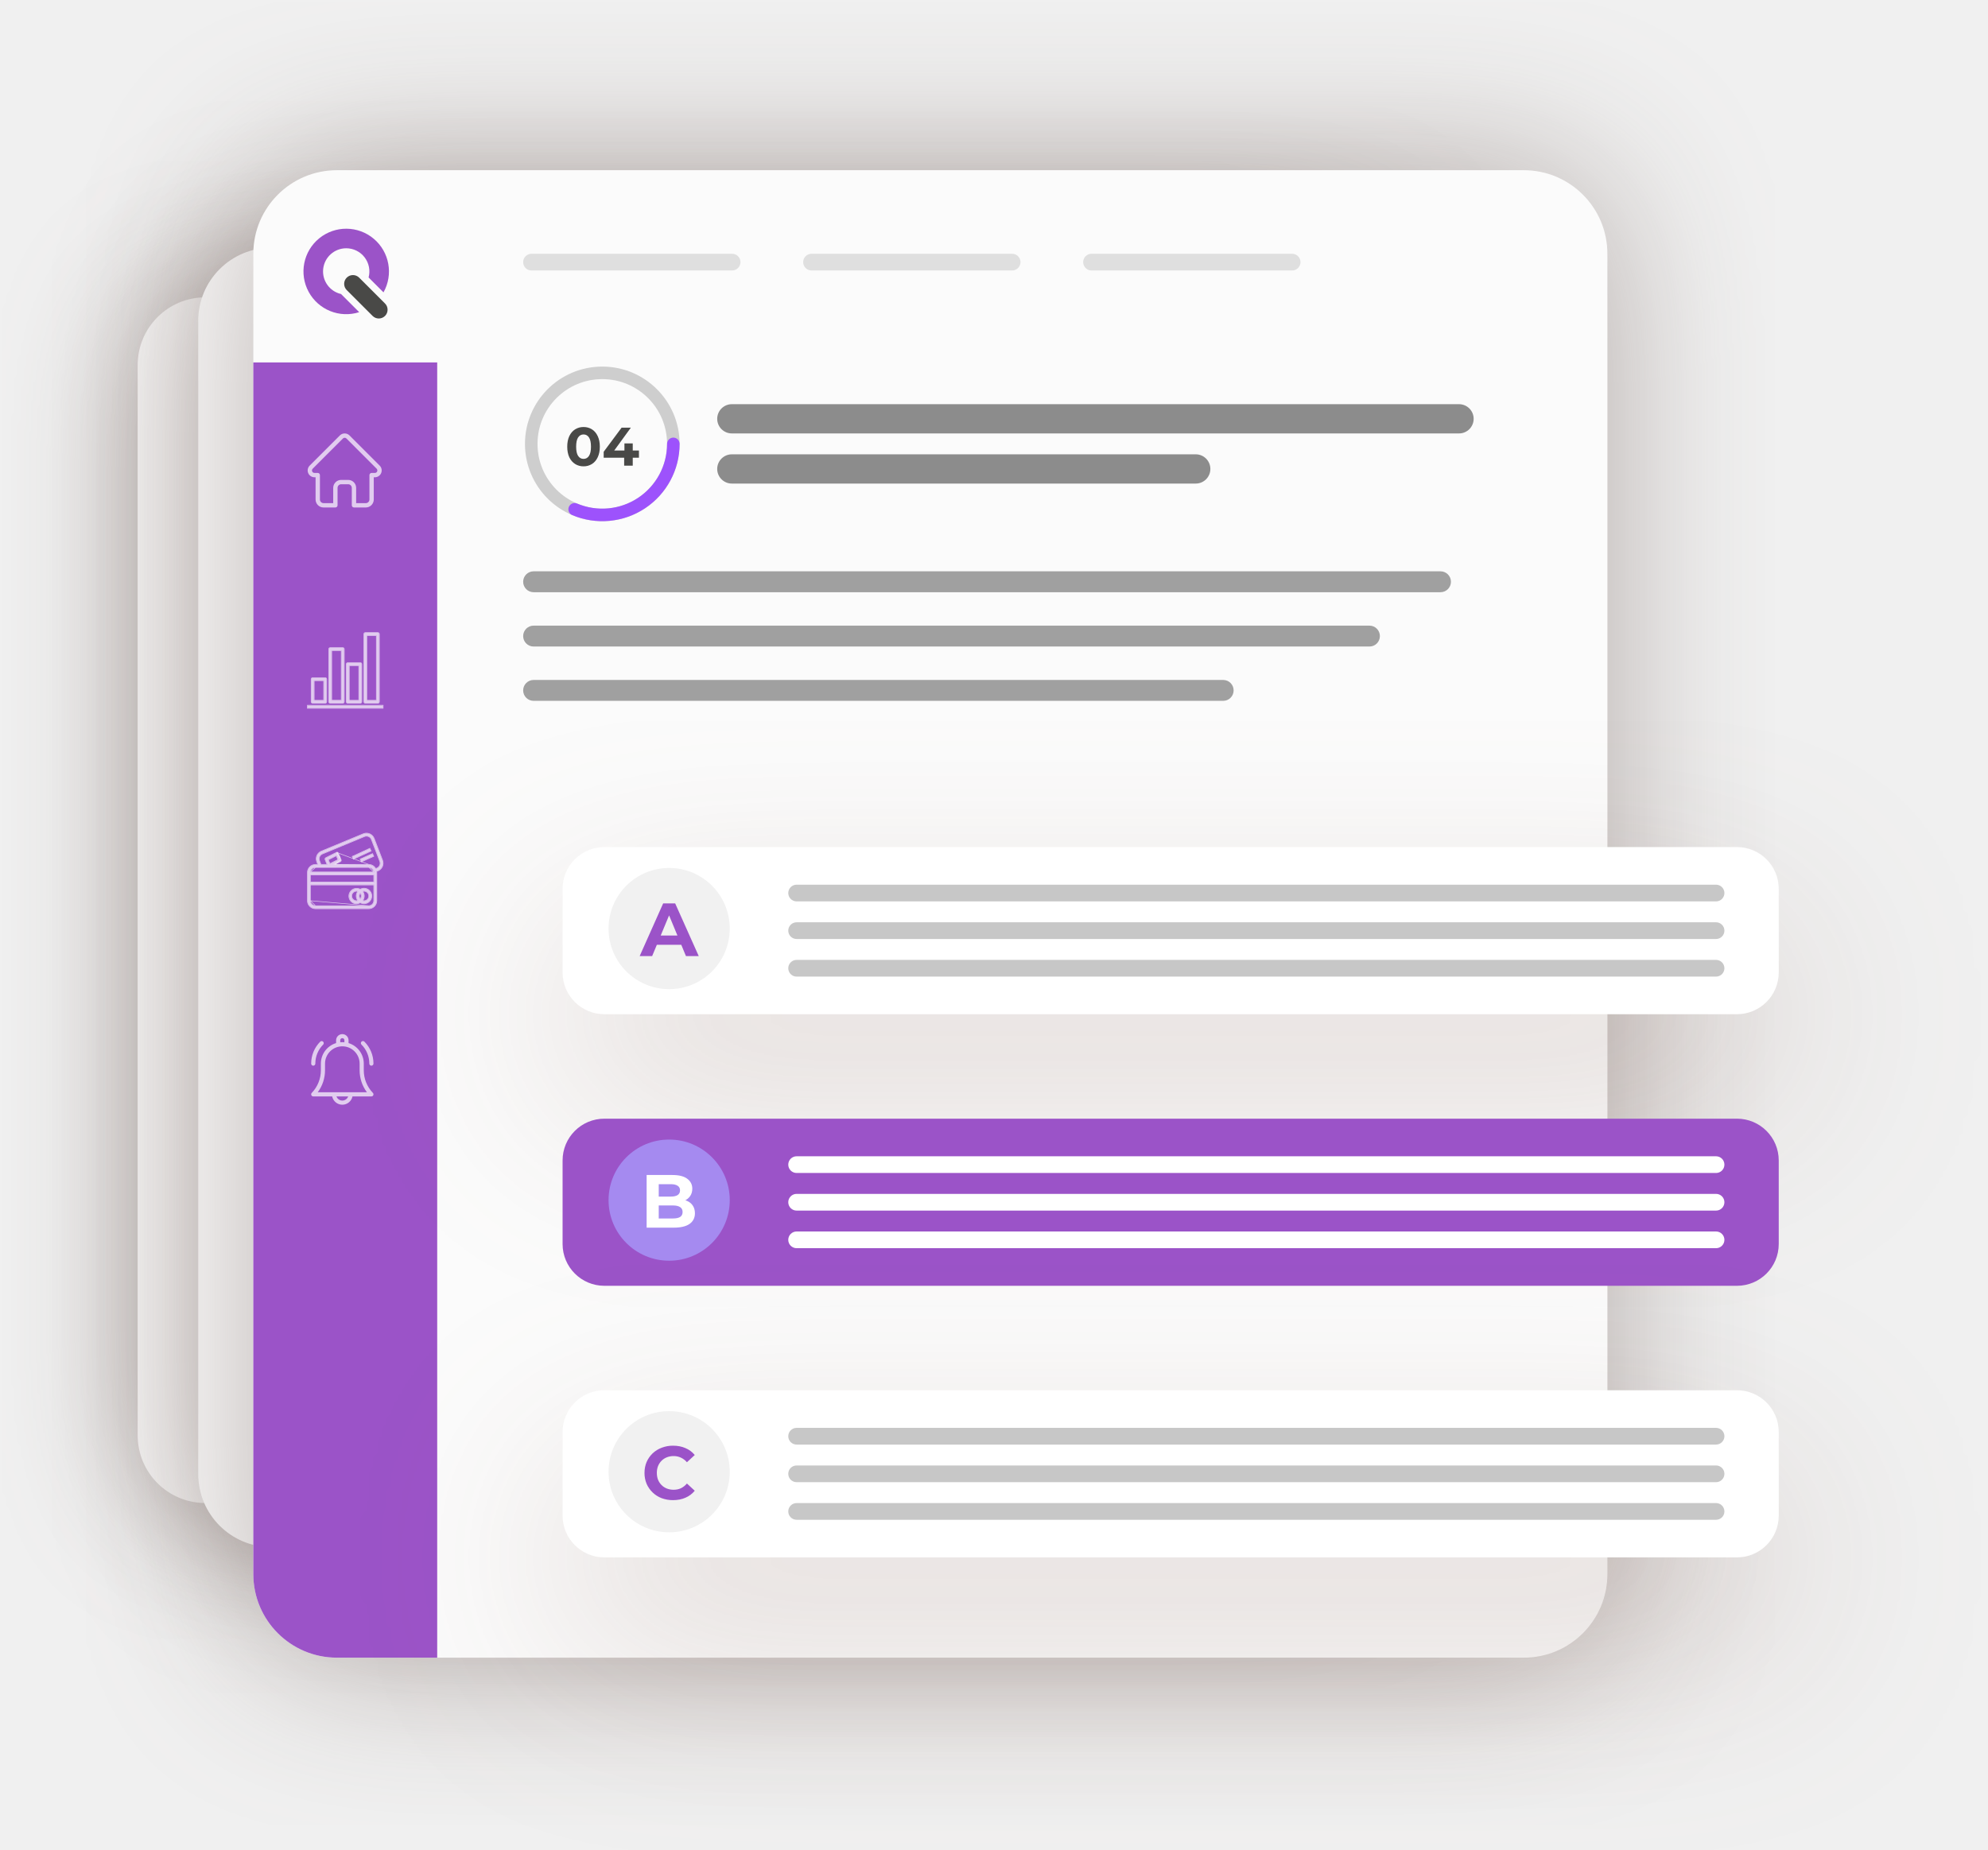
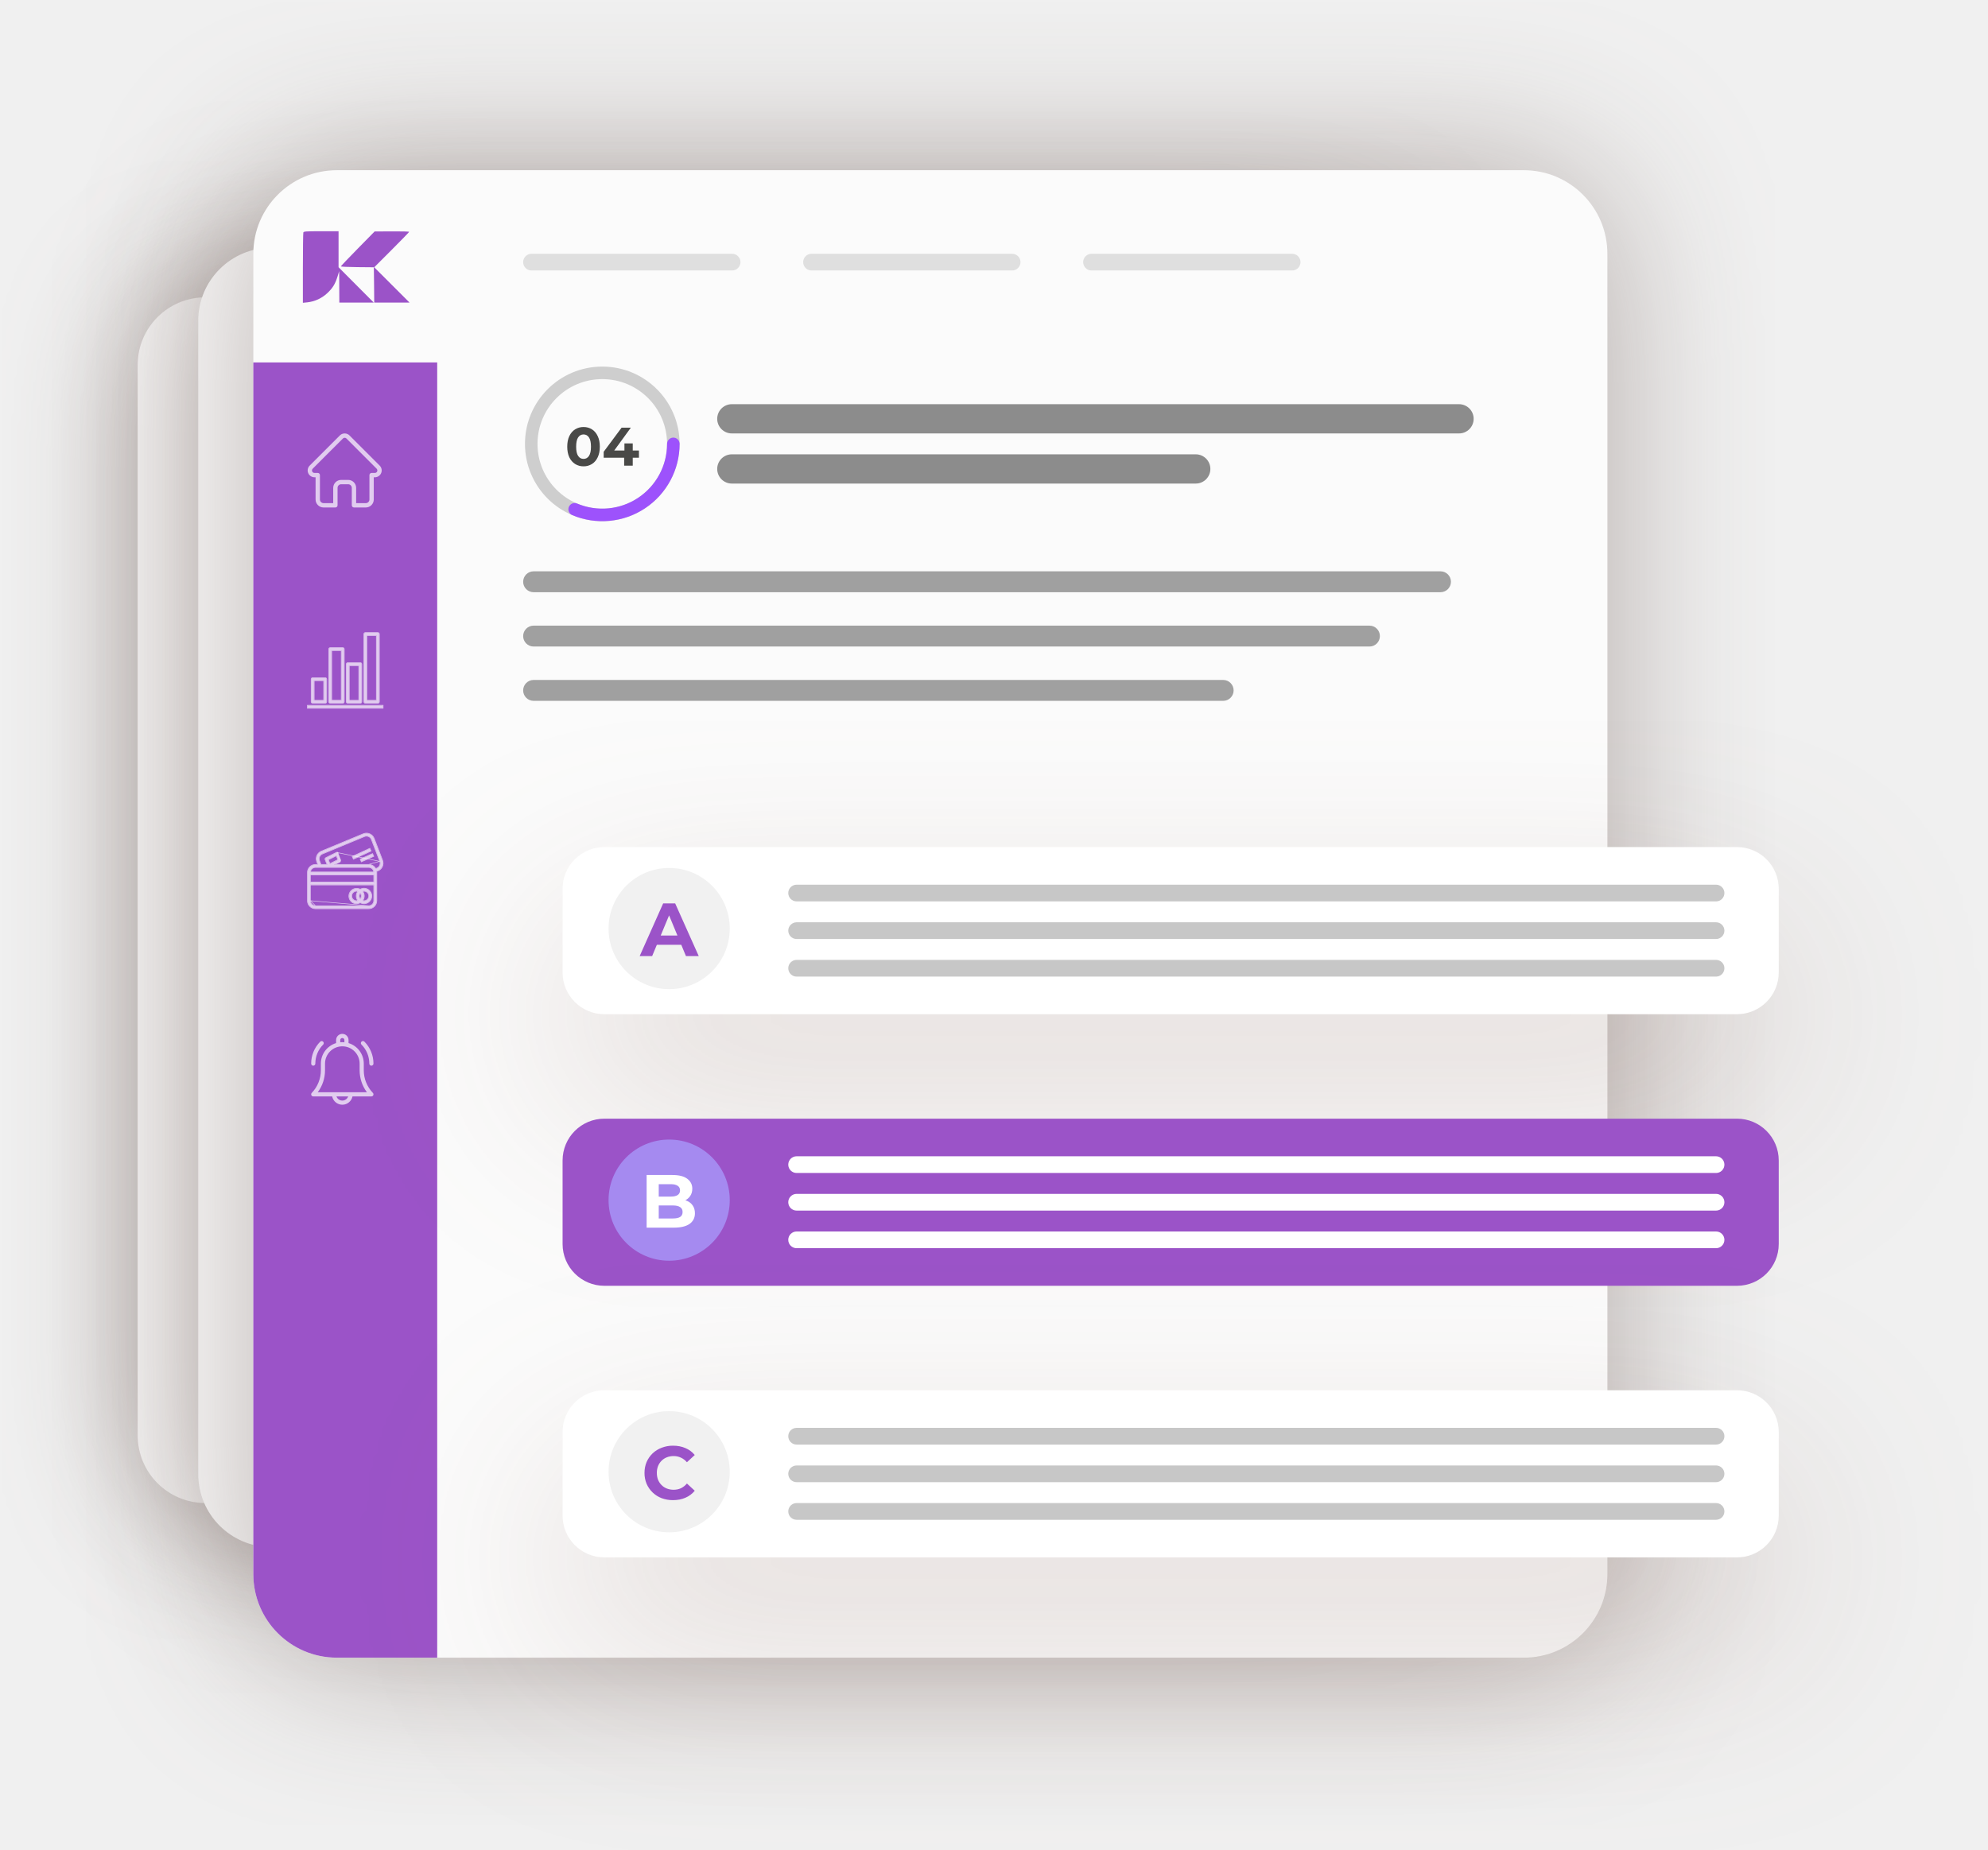
<svg xmlns="http://www.w3.org/2000/svg" width="361" height="336" fill="none">
  <g filter="url(#a)">
-     <path d="M25 66.302C25 59.507 30.508 54 37.303 54h174.708c6.795 0 12.304 5.508 12.304 12.303v194.394c0 6.795-5.509 12.303-12.304 12.303H37.303C30.508 273 25 267.492 25 260.697V66.302Z" fill="#FBFBFB" />
+     <path d="M25 66.302C25 59.507 30.508 54 37.303 54h174.708c6.795 0 12.304 5.508 12.304 12.303v194.394c0 6.795-5.509 12.303-12.304 12.303H37.303c-6.795 0-12.303-5.508-12.303-12.303V66.302Z" fill="#FBFBFB" />
  </g>
  <g filter="url(#b)">
-     <path d="M36 58.257C36 50.935 41.936 45 49.258 45h188.27c7.323 0 13.259 5.936 13.259 13.258v209.484c0 7.322-5.936 13.258-13.259 13.258H49.258C41.936 281 36 275.064 36 267.742V58.257Z" fill="#FBFBFB" />
+     <path d="M36 58.257C36 50.935 41.936 45 49.258 45h188.27c7.323 0 13.259 5.936 13.259 13.258v209.484c0 7.322-5.936 13.258-13.259 13.258H49.258c-7.322 0-13.258-5.936-13.258-13.258V58.257Z" fill="#FBFBFB" />
  </g>
  <g filter="url(#c)">
    <path d="M46 46.092c0-8.383 6.795-15.178 15.178-15.178h215.529c8.382 0 15.178 6.795 15.178 15.178v239.814c0 8.382-6.796 15.178-15.178 15.178H61.178c-8.383 0-15.178-6.796-15.178-15.178V46.092Z" fill="#FBFBFB" />
  </g>
  <circle cx="109.369" cy="80.623" r="12.901" stroke="#CECECE" stroke-width="2.277" />
  <path d="M122.27 80.623a12.9 12.9 0 0 1-17.921 11.885" stroke="#9D52FC" stroke-width="2.277" stroke-linecap="round" stroke-linejoin="round" />
  <path d="M46 65.823h33.392v235.261H61.178c-8.383 0-15.178-6.796-15.178-15.179V65.823Z" fill="#9B53C8" />
-   <path d="m68.952 84.575-.001-.001-5.486-5.486a1.23 1.23 0 0 0-.875-.362 1.23 1.23 0 0 0-.876.362l-5.483 5.483-.005.006a1.24 1.24 0 0 0 .862 2.11h.218v4.038c0 .799.65 1.449 1.45 1.449h2.146a.394.394 0 0 0 .394-.394v-3.165a.66.66 0 0 1 .66-.661h1.267a.66.66 0 0 1 .66.66v3.166c0 .217.177.394.395.394h2.146a1.45 1.45 0 0 0 1.449-1.45v-4.036h.203a1.24 1.24 0 0 0 .876-2.113Zm-.558 1.193a.448.448 0 0 1-.318.132h-.597a.394.394 0 0 0-.394.394v4.43a.662.662 0 0 1-.661.662h-1.752v-2.771a1.45 1.45 0 0 0-1.45-1.45h-1.265c-.8 0-1.45.65-1.45 1.45v2.77h-1.752a.662.662 0 0 1-.66-.66v-4.431a.394.394 0 0 0-.395-.394h-.605a.45.45 0 0 1-.31-.768v-.001l5.487-5.486a.447.447 0 0 1 .636 0l5.484 5.485.003.002a.451.451 0 0 1-.001.636Zm1.131 42.378h-13.66v.455h13.66v-.455Z" fill="#fff" fill-opacity=".7" />
-   <path d="M69.576 128.146v-.05h-13.76v.555h13.759v-.505Z" stroke="#fff" stroke-opacity=".7" stroke-width=".1" />
+   <path d="m68.952 84.575-.001-.001-5.486-5.486a1.23 1.23 0 0 0-.875-.362c-.331 0-.642.128-.876.362l-5.483 5.483-.005.006a1.24 1.24 0 0 0 .862 2.11h.218v4.038c0 .799.65 1.449 1.45 1.449h2.146a.394.394 0 0 0 .394-.394v-3.165c0-.365.296-.661.66-.661h1.267c.364 0 .66.296.66.66v3.166c0 .217.177.394.395.394h2.146c.799 0 1.449-.65 1.449-1.45v-4.036h.203a1.24 1.24 0 0 0 .876-2.113Zm-.558 1.193a.448.448 0 0 1-.318.132h-.597a.394.394 0 0 0-.394.394v4.43a.662.662 0 0 1-.661.662h-1.752v-2.771a1.45 1.45 0 0 0-1.45-1.45h-1.265c-.8 0-1.45.65-1.45 1.45v2.77h-1.752a.662.662 0 0 1-.66-.66v-4.431a.394.394 0 0 0-.395-.394h-.605a.45.45 0 0 1-.31-.768v-.001l5.487-5.486a.447.447 0 0 1 .636 0l5.484 5.485.003.002a.451.451 0 0 1-.001.636ZM69.525 128.146h-13.66v.455h13.66v-.455Z" fill="#fff" fill-opacity=".7" />
+   <path d="M55.865 128.096h-.05v.555H69.575v-.555h-13.71Z" stroke="#fff" stroke-opacity=".7" stroke-width=".1" />
  <path d="M56.776 127.69h2.277a.228.228 0 0 0 .228-.228v-4.098a.228.228 0 0 0-.228-.228h-2.277a.228.228 0 0 0-.228.228v4.098c0 .126.102.228.228.228Zm.228-4.098h1.821v3.643h-1.821v-3.643Z" fill="#fff" fill-opacity=".7" />
  <path d="M56.776 127.74h2.277a.278.278 0 0 0 .278-.278v-4.098a.278.278 0 0 0-.278-.278h-2.277a.278.278 0 0 0-.278.278v4.098c0 .154.125.278.278.278Zm.278-4.098h1.721v3.543h-1.721v-3.543Z" stroke="#fff" stroke-opacity=".7" stroke-width=".1" />
-   <path d="M63.151 127.69h2.277a.228.228 0 0 0 .228-.228v-6.83a.228.228 0 0 0-.228-.227h-2.277a.228.228 0 0 0-.227.227v6.83c0 .126.102.228.227.228Zm.228-6.83H65.2v6.375h-1.82v-6.375Z" fill="#fff" fill-opacity=".7" />
-   <path d="M63.151 127.74h2.277a.278.278 0 0 0 .278-.278v-6.83a.277.277 0 0 0-.278-.277h-2.277a.277.277 0 0 0-.277.277v6.83c0 .154.124.278.277.278Zm.278-6.83h1.721v6.275h-1.72v-6.275Z" stroke="#fff" stroke-opacity=".7" stroke-width=".1" />
+   <path d="M63.151 127.69h2.277a.228.228 0 0 0 .228-.228v-6.83a.228.228 0 0 0-.228-.227h-2.277a.228.228 0 0 0-.227.227v6.83c0 .126.102.228.227.228Zm.228-6.83H65.2v6.375H63.38v-6.375Z" fill="#fff" fill-opacity=".7" />
+   <path d="M63.151 127.74h2.277a.278.278 0 0 0 .278-.278v-6.83a.277.277 0 0 0-.278-.277h-2.277a.277.277 0 0 0-.277.277v6.83c0 .154.124.278.277.278Zm.278-6.83h1.721v6.275H63.43v-6.275Z" stroke="#fff" stroke-opacity=".7" stroke-width=".1" />
  <path d="M59.963 127.69h2.277a.228.228 0 0 0 .227-.228V117.9a.228.228 0 0 0-.227-.228h-2.277a.228.228 0 0 0-.228.228v9.562c0 .126.102.228.228.228Zm.228-9.562h1.821v9.106h-1.821v-9.106Z" fill="#fff" fill-opacity=".7" />
  <path d="M59.963 127.74h2.277a.278.278 0 0 0 .277-.278V117.9a.278.278 0 0 0-.277-.278h-2.277a.278.278 0 0 0-.278.278v9.562c0 .153.125.278.278.278Zm.278-9.562h1.721v9.006h-1.721v-9.006Z" stroke="#fff" stroke-opacity=".7" stroke-width=".1" />
  <path d="M66.338 127.69h2.277a.228.228 0 0 0 .228-.228v-12.294a.228.228 0 0 0-.228-.228h-2.277a.228.228 0 0 0-.228.228v12.294c0 .126.102.228.228.228Zm.228-12.294h1.821v11.839h-1.821v-11.839Z" fill="#fff" fill-opacity=".7" />
  <path d="M66.338 127.74h2.277a.278.278 0 0 0 .278-.278v-12.294a.278.278 0 0 0-.278-.278h-2.277a.278.278 0 0 0-.278.278v12.294c0 .154.125.278.278.278Zm.278-12.294h1.721v11.739h-1.721v-11.739Z" stroke="#fff" stroke-opacity=".7" stroke-width=".1" />
-   <path d="M66.059 194.389v-1.203a3.904 3.904 0 0 0-2.766-3.729v-.545a1.132 1.132 0 0 0-2.262 0v.545a3.904 3.904 0 0 0-2.765 3.729v1.203a5.922 5.922 0 0 1-1.655 4.117.377.377 0 0 0 .272.638h3.432a1.889 1.889 0 0 0 1.847 1.508 1.89 1.89 0 0 0 1.848-1.508h3.431a.377.377 0 0 0 .272-.638 5.922 5.922 0 0 1-1.654-4.117Zm-4.274-5.477a.378.378 0 0 1 .754 0v.396a3.92 3.92 0 0 0-.754 0v-.396Zm.377 10.986c-.492 0-.91-.315-1.066-.754h2.133a1.133 1.133 0 0 1-1.067.754Zm-4.466-1.508a6.666 6.666 0 0 0 1.324-4.001v-1.203a3.145 3.145 0 0 1 3.142-3.142 3.145 3.145 0 0 1 3.142 3.142v1.203c0 1.457.466 2.85 1.325 4.001h-8.933Zm9.368-5.204a.377.377 0 0 0 .754 0 5.621 5.621 0 0 0-1.656-4 .378.378 0 0 0-.534.534 4.87 4.87 0 0 1 1.436 3.466Zm-10.181.377a.377.377 0 0 0 .377-.377c0-1.309.51-2.54 1.436-3.466a.378.378 0 0 0-.533-.534 5.621 5.621 0 0 0-1.657 4c0 .208.169.377.377.377Zm12.548-37.294-1.526-3.968a1.455 1.455 0 0 0-1.882-.835l-.032.013-7.627 3.161a1.449 1.449 0 0 0-.805 1.854l.21.56h-.481a1.423 1.423 0 0 0-1.422 1.422v5.117a1.424 1.424 0 0 0 1.422 1.422h9.666a1.423 1.423 0 0 0 1.422-1.422v-5.117a1.39 1.39 0 0 0-.02-.231l.263-.106a1.461 1.461 0 0 0 .812-1.87Zm-12.143 1.24h9.666c.51.001.932.4.961.91H56.327c.03-.51.45-.909.96-.91Zm2.286-1.37 1.52-.76.313.781-1.52.76-.313-.781Zm8.347 7.454a.968.968 0 0 1-.967.967h-9.666a.968.968 0 0 1-.967-.967v-2.9h11.6v2.9Zm0-3.355h-11.6v-1.364h11.6v1.364Zm.528-2.52-.238.096a1.424 1.424 0 0 0-1.257-.76h-6.318l1.161-.581a.226.226 0 0 0 .11-.287l-.482-1.206a.228.228 0 0 0-.296-.127l-.017.008-1.929.965a.228.228 0 0 0-.11.288l.377.94h-1.196l-.269-.718a.996.996 0 0 1 .553-1.274l7.627-3.161a.999.999 0 0 1 1.315.564l1.526 3.968a1.003 1.003 0 0 1-.557 1.285Z" fill="#fff" fill-opacity=".7" />
-   <path d="M66.954 157.004c.531.001 1.02.287 1.28.747l.196-.079a.954.954 0 0 0 .53-1.221l-1.526-3.968-.01-.023a.95.95 0 0 0-1.24-.513l-.02-.046.02.046-7.627 3.161a.946.946 0 0 0-.525 1.21l.257.686h1.087l-.349-.872a.277.277 0 0 1 .134-.351l1.928-.965 5.865 2.188Zm0 0h-6.106m6.106 0-6.206.05.1-.05m1.105-.837a.277.277 0 0 1-.133.351m.133-.351-1.217.837h.112m1.105-.837-.482-1.206m.482 1.206-.843-1.36m.71 1.711-.023-.045.023.045Zm0 0-.972.486m.262-2.197a.277.277 0 0 1 .36.154m-.36-.154-.02.009.02-.009Zm.36.154-.045.019.046-.019Zm5.484 2.598h-9.666m9.666 0-9.666-.05v.05m9.666 0a.915.915 0 0 1 .907.81m-.907-.81v-.05l.907.86m-10.573-.81a.915.915 0 0 0-.907.81m.907-.81-.907.81m0 0h11.48m-11.48 0h11.48m-.907 6.141a.918.918 0 0 0 .917-.917v-2.85h-11.5v2.85m10.583.917-10.633-.917h.05m10.583.917h-9.666m9.666 0h-9.666m-.917-.917c0 .506.41.916.917.917m-.917-.917.917.917m12.19-8.259-1.526-3.968a1.506 1.506 0 0 0-1.947-.864l-.033.014-7.627 3.161a1.5 1.5 0 0 0-.833 1.918l.185.492h-.41a1.473 1.473 0 0 0-1.47 1.472v5.117c0 .812.658 1.471 1.47 1.472h9.667a1.474 1.474 0 0 0 1.472-1.472v-5.118c0-.066-.006-.132-.015-.198l.227-.092a1.511 1.511 0 0 0 .84-1.934Zm-9.565.6-.276-.688 1.43-.715.276.688-1.43.715Zm7.958 3.337h-11.5v-1.264h11.5v1.264Z" stroke="#fff" stroke-opacity=".7" stroke-width=".1" />
+   <path d="M66.059 194.389v-1.203a3.904 3.904 0 0 0-2.766-3.729v-.545c0-.623-.507-1.131-1.13-1.131-.625 0-1.132.508-1.132 1.131v.545a3.904 3.904 0 0 0-2.765 3.729v1.203a5.922 5.922 0 0 1-1.655 4.117.377.377 0 0 0 .272.638h3.432a1.889 1.889 0 0 0 1.847 1.508c.91 0 1.672-.649 1.848-1.508h3.431a.377.377 0 0 0 .272-.638 5.922 5.922 0 0 1-1.654-4.117Zm-4.274-5.477c0-.207.17-.377.377-.377.208 0 .377.17.377.377v.396a3.92 3.92 0 0 0-.754 0v-.396Zm.377 10.986c-.492 0-.91-.315-1.066-.754h2.133a1.133 1.133 0 0 1-1.067.754Zm-4.466-1.508a6.666 6.666 0 0 0 1.324-4.001v-1.203a3.145 3.145 0 0 1 3.142-3.142 3.145 3.145 0 0 1 3.142 3.142v1.203c0 1.457.466 2.85 1.325 4.001h-8.933ZM67.064 193.186a.377.377 0 0 0 .754 0 5.621 5.621 0 0 0-1.656-4 .378.378 0 0 0-.534.534 4.87 4.87 0 0 1 1.436 3.466ZM56.883 193.563a.377.377 0 0 0 .377-.377c0-1.309.51-2.54 1.436-3.466a.378.378 0 0 0-.533-.534 5.621 5.621 0 0 0-1.657 4c0 .208.169.377.377.377ZM69.431 156.269l-1.526-3.968a1.455 1.455 0 0 0-1.882-.835l-.032.013-7.627 3.161a1.449 1.449 0 0 0-.805 1.854l.21.56h-.481a1.423 1.423 0 0 0-1.422 1.422v5.117c.001.785.637 1.421 1.422 1.422h9.666a1.423 1.423 0 0 0 1.422-1.422v-5.117a1.39 1.39 0 0 0-.02-.231l.263-.106a1.461 1.461 0 0 0 .812-1.87Zm-12.143 1.24h9.666c.51.001.932.4.961.91H56.327c.03-.51.45-.909.96-.91Zm2.286-1.37 1.52-.76.313.781-1.52.76-.313-.781Zm8.347 7.454a.968.968 0 0 1-.967.967h-9.666a.968.968 0 0 1-.967-.967v-2.9h11.6v2.9Zm0-3.355h-11.6v-1.364h11.6v1.364Zm.528-2.52-.238.096a1.424 1.424 0 0 0-1.257-.76h-6.318l1.161-.581a.226.226 0 0 0 .11-.287l-.482-1.206a.228.228 0 0 0-.296-.127l-.017.008-1.929.965a.228.228 0 0 0-.11.288l.377.94h-1.196l-.269-.718a.996.996 0 0 1 .553-1.274l7.627-3.161a.999.999 0 0 1 1.315.564l1.526 3.968a1.003 1.003 0 0 1-.557 1.285Z" fill="#fff" fill-opacity=".7" />
+   <path d="M66.954 157.004c.531.001 1.02.287 1.28.747l.196-.079a.954.954 0 0 0 .53-1.221l-2.006.553Zm0 0h-6.106m6.106 0h-6.106m0 0 .972-.486-.023-.045-.95.531Zm.262-2.197a.277.277 0 0 1 .36.154l-.36-.154Zm0 0-.02.009.02-.009Zm5.844 9.703a.918.918 0 0 0 .917-.917v-2.85h-11.5v2.85m10.583.917-10.633-.917h.05m10.583.917h-9.666m9.666 0h-9.666m-.917-.917c0 .506.41.916.917.917m-.917-.917.917.917m12.19-8.259-1.526-3.968a1.506 1.506 0 0 0-1.947-.864l-.033.014-7.627 3.161a1.5 1.5 0 0 0-.833 1.918l.185.492h-.41a1.473 1.473 0 0 0-1.47 1.472v5.117c0 .812.658 1.471 1.47 1.472h9.667a1.474 1.474 0 0 0 1.472-1.472v-5.118c0-.066-.006-.132-.015-.198l.227-.092a1.511 1.511 0 0 0 .84-1.934Zm-2.044-3.768 1.526 3.968-7.87-1.635-1.93.965a.277.277 0 0 0-.133.351l.349.872h-1.087l-.257-.686a.946.946 0 0 1 .525-1.21l7.627-3.161-.02-.046.02.046a.95.95 0 0 1 1.24.513l.01.023Zm-10.146 5.076h9.666a.915.915 0 0 1 .907.81H56.38a.915.915 0 0 1 .907-.81Zm2.625-.708-.276-.688 1.43-.715.276.688-1.43.715Zm7.958 3.337h-11.5v-1.264h11.5v1.264Z" stroke="#fff" stroke-opacity=".7" stroke-width=".1" />
  <path d="M64.047 163.92c.424.246.947.246 1.37 0a1.365 1.365 0 1 0 0-2.36 1.365 1.365 0 0 0-1.37 2.36Zm1.751-2.034a.89.89 0 0 1 .302-.056.91.91 0 0 1 0 1.82.89.89 0 0 1-.302-.056 1.359 1.359 0 0 0 0-1.708Zm-.38.259a.893.893 0 0 1 0 1.191.893.893 0 0 1 0-1.191Zm-.683-.315c.104.001.206.02.302.056a1.358 1.358 0 0 0 0 1.708.891.891 0 0 1-.302.056.91.91 0 1 1 0-1.82Z" fill="#fff" fill-opacity=".7" />
  <path d="M66.1 161.325a1.416 1.416 0 0 0-.682.178 1.415 1.415 0 0 0-1.396 2.46c.43.251.961.256 1.396.015a1.415 1.415 0 1 0 .682-2.653Zm0 0v.05-.05Zm0 2.275a.856.856 0 0 1-.22-.031 1.41 1.41 0 0 0 0-1.657.857.857 0 0 1 .22-.032.86.86 0 0 1 0 1.72Zm-.682-.342a.843.843 0 0 1 0-1.035.843.843 0 0 1 0 1.035Zm-1.542-.518a.86.86 0 0 1 .86-.86.857.857 0 0 1 .219.032 1.41 1.41 0 0 0 0 1.657.86.86 0 0 1-1.079-.829Z" stroke="#fff" stroke-opacity=".7" stroke-width=".1" />
  <path d="m65.46 156.062.185.416 2.17-.965-.185-.415-2.17.964Z" fill="#fff" fill-opacity=".7" />
-   <path d="m65.44 156.017-.046.02.02.046.185.415.02.046.046-.02 2.17-.965.046-.02-.02-.046-.186-.416-.02-.045-.046.02-2.17.965Z" stroke="#fff" stroke-opacity=".7" stroke-width=".1" />
+   <path d="m65.6 156.498.02.046.045-.02 2.17-.965.046-.02-.02-.046-.186-.416-.02-.045-.046.02-2.17.965-.045.02.02.046.185.415Z" stroke="#fff" stroke-opacity=".7" stroke-width=".1" />
  <path d="m67.145 154.135-3.134 1.446.19.413 3.135-1.447-.19-.412Z" fill="#fff" fill-opacity=".7" />
-   <path d="m67.19 154.114-.02-.046-.046.021-3.134 1.447-.045.021.021.045.19.413.021.045.046-.021 3.134-1.446.045-.021-.02-.046-.191-.412Z" stroke="#fff" stroke-opacity=".7" stroke-width=".1" />
-   <path fill-rule="evenodd" clip-rule="evenodd" d="M69.639 53.101a7.762 7.762 0 1 0-4.412 3.598l-3.295-3.295a4.208 4.208 0 0 1 .937-8.31 4.207 4.207 0 0 1 4.063 5.3l2.707 2.707Z" fill="#9B53C8" />
-   <rect width="9.832" height="3.192" rx="1.596" transform="scale(-1 1) rotate(-45 32.382 113.884)" fill="#494947" />
+   <path d="m63.99 155.536-.045.021.021.045.19.413.021.045.046-.021 3.134-1.446.045-.021-.02-.046-.191-.412-.021-.046-.046.021-3.134 1.447Z" stroke="#fff" stroke-opacity=".7" stroke-width=".1" />
  <rect x="95" y="46.093" width="39.463" height="3.036" rx="1.518" fill="#DFDFDF" />
  <rect x="145.847" y="46.093" width="39.463" height="3.036" rx="1.518" fill="#DFDFDF" />
  <rect x="196.693" y="46.093" width="39.463" height="3.036" rx="1.518" fill="#DFDFDF" />
  <g filter="url(#d)">
    <rect x="102.159" y="153.856" width="220.841" height="30.356" rx="7.589" fill="#fff" />
  </g>
  <circle cx="121.511" cy="168.655" r="11.004" fill="#F1F1F1" />
  <path d="m116.159 173.651 4.262-9.562h2.185l4.276 9.562h-2.322l-3.497-8.442h.874l-3.511 8.442h-2.267Zm2.131-2.049.587-1.68h4.918l.601 1.68h-6.106Z" fill="#9B53C8" />
  <rect x="143.14" y="160.687" width="169.995" height="3.036" rx="1.518" fill="#C7C7C7" />
  <rect x="143.14" y="167.517" width="169.995" height="3.036" rx="1.518" fill="#C7C7C7" />
  <rect x="143.14" y="174.347" width="169.995" height="3.036" rx="1.518" fill="#C7C7C7" />
  <rect x="102.159" y="203.186" width="220.841" height="30.356" rx="7.589" fill="#9B53C8" />
  <circle cx="121.511" cy="217.984" r="11.004" fill="#A58AF0" />
  <path d="M117.422 222.98v-9.562h4.672c1.202 0 2.104.227 2.705.683.61.455.915 1.056.915 1.803 0 .501-.123.938-.369 1.311a2.435 2.435 0 0 1-1.011.847c-.428.201-.92.301-1.475.301l.259-.56c.601 0 1.134.1 1.599.3.464.191.824.478 1.079.861.264.382.396.851.396 1.407 0 .819-.323 1.461-.97 1.926-.646.455-1.598.683-2.855.683h-4.945Zm2.199-1.667h2.582c.574 0 1.006-.091 1.298-.273.3-.191.451-.492.451-.901 0-.401-.151-.697-.451-.888-.292-.201-.724-.301-1.298-.301h-2.746v-1.612h2.364c.537 0 .947-.091 1.229-.273.292-.191.437-.478.437-.861 0-.373-.145-.651-.437-.833-.282-.191-.692-.287-1.229-.287h-2.2v6.229Z" fill="#fff" />
  <rect x="143.14" y="210.016" width="169.995" height="3.036" rx="1.518" fill="#fff" />
  <rect x="143.14" y="216.846" width="169.995" height="3.036" rx="1.518" fill="#fff" />
  <rect x="143.14" y="223.676" width="169.995" height="3.036" rx="1.518" fill="#fff" />
  <g filter="url(#e)">
    <rect x="102.159" y="252.515" width="220.841" height="30.356" rx="7.589" fill="#fff" />
  </g>
  <circle cx="121.511" cy="267.313" r="11.004" fill="#F1F1F1" />
  <path d="M122.212 272.473a5.871 5.871 0 0 1-2.063-.356 4.863 4.863 0 0 1-2.732-2.609 5.02 5.02 0 0 1-.383-1.981c0-.719.128-1.379.383-1.98a4.863 4.863 0 0 1 1.093-1.571 4.902 4.902 0 0 1 1.653-1.025 5.608 5.608 0 0 1 2.062-.369c.829 0 1.576.146 2.241.438a4.311 4.311 0 0 1 1.694 1.256l-1.421 1.312a3.246 3.246 0 0 0-1.093-.834 3.009 3.009 0 0 0-1.311-.286 3.35 3.35 0 0 0-1.23.218 2.793 2.793 0 0 0-.97.629 2.96 2.96 0 0 0-.642.969 3.411 3.411 0 0 0-.218 1.243c0 .456.073.87.218 1.244.155.373.369.696.642.969.274.274.597.483.97.629a3.35 3.35 0 0 0 1.23.218c.473 0 .91-.091 1.311-.273a3.335 3.335 0 0 0 1.093-.86l1.421 1.311a4.423 4.423 0 0 1-1.694 1.27c-.665.292-1.416.438-2.254.438Z" fill="#9B53C8" />
  <rect x="143.14" y="259.345" width="169.995" height="3.036" rx="1.518" fill="#C7C7C7" />
  <rect x="143.14" y="266.175" width="169.995" height="3.036" rx="1.518" fill="#C7C7C7" />
  <rect x="143.14" y="273.005" width="169.995" height="3.036" rx="1.518" fill="#C7C7C7" />
  <path d="M105.964 84.701a2.8 2.8 0 0 1-1.529-.424c-.447-.283-.799-.69-1.056-1.223-.249-.54-.374-1.18-.374-1.924 0-.743.125-1.381.374-1.914.257-.54.609-.95 1.056-1.233a2.8 2.8 0 0 1 1.529-.424c.573 0 1.082.141 1.53.424.447.283.795.694 1.045 1.233.257.533.385 1.17.385 1.914 0 .743-.128 1.385-.385 1.924-.25.533-.598.94-1.045 1.223a2.803 2.803 0 0 1-1.53.424Zm0-1.351c.421 0 .75-.181.987-.543.243-.362.365-.92.365-1.677 0-.756-.122-1.315-.365-1.677-.237-.362-.566-.543-.987-.543-.414 0-.743.181-.986.543-.237.362-.355.92-.355 1.677 0 .756.118 1.315.355 1.677.243.362.572.543.986.543Zm10.061-.217H114.9v1.45h-1.559v-1.45h-3.719v-1.076l3.255-4.38h1.678l-3.019 4.153h1.854v-1.292h1.51v1.293h1.125v1.302Z" fill="#494947" />
  <rect x="95" y="103.769" width="168.477" height="3.795" rx="1.897" fill="#A0A0A0" />
  <rect x="95" y="113.635" width="155.575" height="3.795" rx="1.897" fill="#A0A0A0" />
  <rect x="95" y="123.501" width="129.014" height="3.795" rx="1.897" fill="#A0A0A0" />
  <rect x="130.238" y="73.413" width="137.362" height="5.312" rx="2.656" fill="#8C8C8C" />
  <rect x="130.238" y="82.519" width="89.551" height="5.312" rx="2.656" fill="#8C8C8C" />
+   <path d="M55.084 42.225c-.042.127-.084 3.042-.084 6.492v6.281l.83-.084a6.302 6.302 0 0 0 3.55-1.62c1-.915 1.464-1.662 1.9-3.028l.31-1.014.015 2.845.014 2.859h6.252l-3.196-3.211-3.197-3.21V42h-3.155c-2.746 0-3.168.028-3.239.225Z" fill="#9B53C8" />
+   <path d="M64.97 45.154c-1.69 1.718-3.07 3.169-3.07 3.225 0 .07 1.352.127 3 .141l2.985.028.043 3.197.028 3.21h6.407l-3.21-3.21-3.197-3.197 3.168-3.168c1.747-1.746 3.169-3.211 3.169-3.267 0-.07-1.408-.099-3.126-.085l-3.14.014-3.057 3.112Z" fill="#9B53C8" />
  <defs>
    <filter id="a" x=".393" y="29.392" width="248.528" height="268.213" filterUnits="userSpaceOnUse" color-interpolation-filters="sRGB">
      <feFlood flood-opacity="0" result="BackgroundImageFix" />
      <feGaussianBlur in="BackgroundImageFix" stdDeviation="1.23" />
-       <feComposite in2="SourceAlpha" operator="in" result="effect1_backgroundBlur_401_335" />
+       <feComposite in2="SourceAlpha" operator="in" result="effect1_backgroundBlur_280_3" />
      <feColorMatrix in="SourceAlpha" values="0 0 0 0 0 0 0 0 0 0 0 0 0 0 0 0 0 0 127 0" result="hardAlpha" />
      <feOffset />
      <feGaussianBlur stdDeviation="12.303" />
      <feColorMatrix values="0 0 0 0 0.421 0 0 0 0 0.346 0 0 0 0 0.323 0 0 0 0.46 0" />
-       <feBlend in2="effect1_backgroundBlur_401_335" result="effect2_dropShadow_401_335" />
-       <feBlend in="SourceGraphic" in2="effect2_dropShadow_401_335" result="shape" />
+       <feBlend in2="effect1_backgroundBlur_280_3" result="effect2_dropShadow_280_3" />
+       <feBlend in="SourceGraphic" in2="effect2_dropShadow_280_3" result="shape" />
    </filter>
    <filter id="b" x="9.483" y="18.482" width="267.82" height="289.034" filterUnits="userSpaceOnUse" color-interpolation-filters="sRGB">
      <feFlood flood-opacity="0" result="BackgroundImageFix" />
      <feGaussianBlur in="BackgroundImageFix" stdDeviation="1.326" />
-       <feComposite in2="SourceAlpha" operator="in" result="effect1_backgroundBlur_401_335" />
+       <feComposite in2="SourceAlpha" operator="in" result="effect1_backgroundBlur_280_3" />
      <feColorMatrix in="SourceAlpha" values="0 0 0 0 0 0 0 0 0 0 0 0 0 0 0 0 0 0 127 0" result="hardAlpha" />
      <feOffset />
      <feGaussianBlur stdDeviation="13.258" />
      <feColorMatrix values="0 0 0 0 0.421 0 0 0 0 0.346 0 0 0 0 0.323 0 0 0 0.46 0" />
-       <feBlend in2="effect1_backgroundBlur_401_335" result="effect2_dropShadow_401_335" />
-       <feBlend in="SourceGraphic" in2="effect2_dropShadow_401_335" result="shape" />
+       <feBlend in2="effect1_backgroundBlur_280_3" result="effect2_dropShadow_280_3" />
+       <feBlend in="SourceGraphic" in2="effect2_dropShadow_280_3" result="shape" />
    </filter>
    <filter id="c" x="15.644" y=".558" width="306.597" height="330.882" filterUnits="userSpaceOnUse" color-interpolation-filters="sRGB">
      <feFlood flood-opacity="0" result="BackgroundImageFix" />
      <feGaussianBlur in="BackgroundImageFix" stdDeviation="1.518" />
-       <feComposite in2="SourceAlpha" operator="in" result="effect1_backgroundBlur_401_335" />
+       <feComposite in2="SourceAlpha" operator="in" result="effect1_backgroundBlur_280_3" />
      <feColorMatrix in="SourceAlpha" values="0 0 0 0 0 0 0 0 0 0 0 0 0 0 0 0 0 0 127 0" result="hardAlpha" />
      <feOffset />
      <feGaussianBlur stdDeviation="15.178" />
      <feColorMatrix values="0 0 0 0 0.421 0 0 0 0 0.346 0 0 0 0 0.323 0 0 0 0.46 0" />
-       <feBlend in2="effect1_backgroundBlur_401_335" result="effect2_dropShadow_401_335" />
-       <feBlend in="SourceGraphic" in2="effect2_dropShadow_401_335" result="shape" />
+       <feBlend in2="effect1_backgroundBlur_280_3" result="effect2_dropShadow_280_3" />
+       <feBlend in="SourceGraphic" in2="effect2_dropShadow_280_3" result="shape" />
    </filter>
    <filter id="d" x="64.214" y="131.089" width="296.732" height="106.247" filterUnits="userSpaceOnUse" color-interpolation-filters="sRGB">
      <feFlood flood-opacity="0" result="BackgroundImageFix" />
      <feColorMatrix in="SourceAlpha" values="0 0 0 0 0 0 0 0 0 0 0 0 0 0 0 0 0 0 127 0" result="hardAlpha" />
      <feOffset dy="15.178" />
      <feGaussianBlur stdDeviation="18.973" />
      <feColorMatrix values="0 0 0 0 0.484 0 0 0 0 0.337 0 0 0 0 0.291 0 0 0 0.22 0" />
-       <feBlend in2="BackgroundImageFix" result="effect1_dropShadow_401_335" />
-       <feBlend in="SourceGraphic" in2="effect1_dropShadow_401_335" result="shape" />
+       <feBlend in2="BackgroundImageFix" result="effect1_dropShadow_280_3" />
+       <feBlend in="SourceGraphic" in2="effect1_dropShadow_280_3" result="shape" />
    </filter>
    <filter id="e" x="64.214" y="229.748" width="296.732" height="106.247" filterUnits="userSpaceOnUse" color-interpolation-filters="sRGB">
      <feFlood flood-opacity="0" result="BackgroundImageFix" />
      <feColorMatrix in="SourceAlpha" values="0 0 0 0 0 0 0 0 0 0 0 0 0 0 0 0 0 0 127 0" result="hardAlpha" />
      <feOffset dy="15.178" />
      <feGaussianBlur stdDeviation="18.973" />
      <feColorMatrix values="0 0 0 0 0.484 0 0 0 0 0.337 0 0 0 0 0.291 0 0 0 0.22 0" />
-       <feBlend in2="BackgroundImageFix" result="effect1_dropShadow_401_335" />
-       <feBlend in="SourceGraphic" in2="effect1_dropShadow_401_335" result="shape" />
+       <feBlend in2="BackgroundImageFix" result="effect1_dropShadow_280_3" />
+       <feBlend in="SourceGraphic" in2="effect1_dropShadow_280_3" result="shape" />
    </filter>
  </defs>
</svg>
